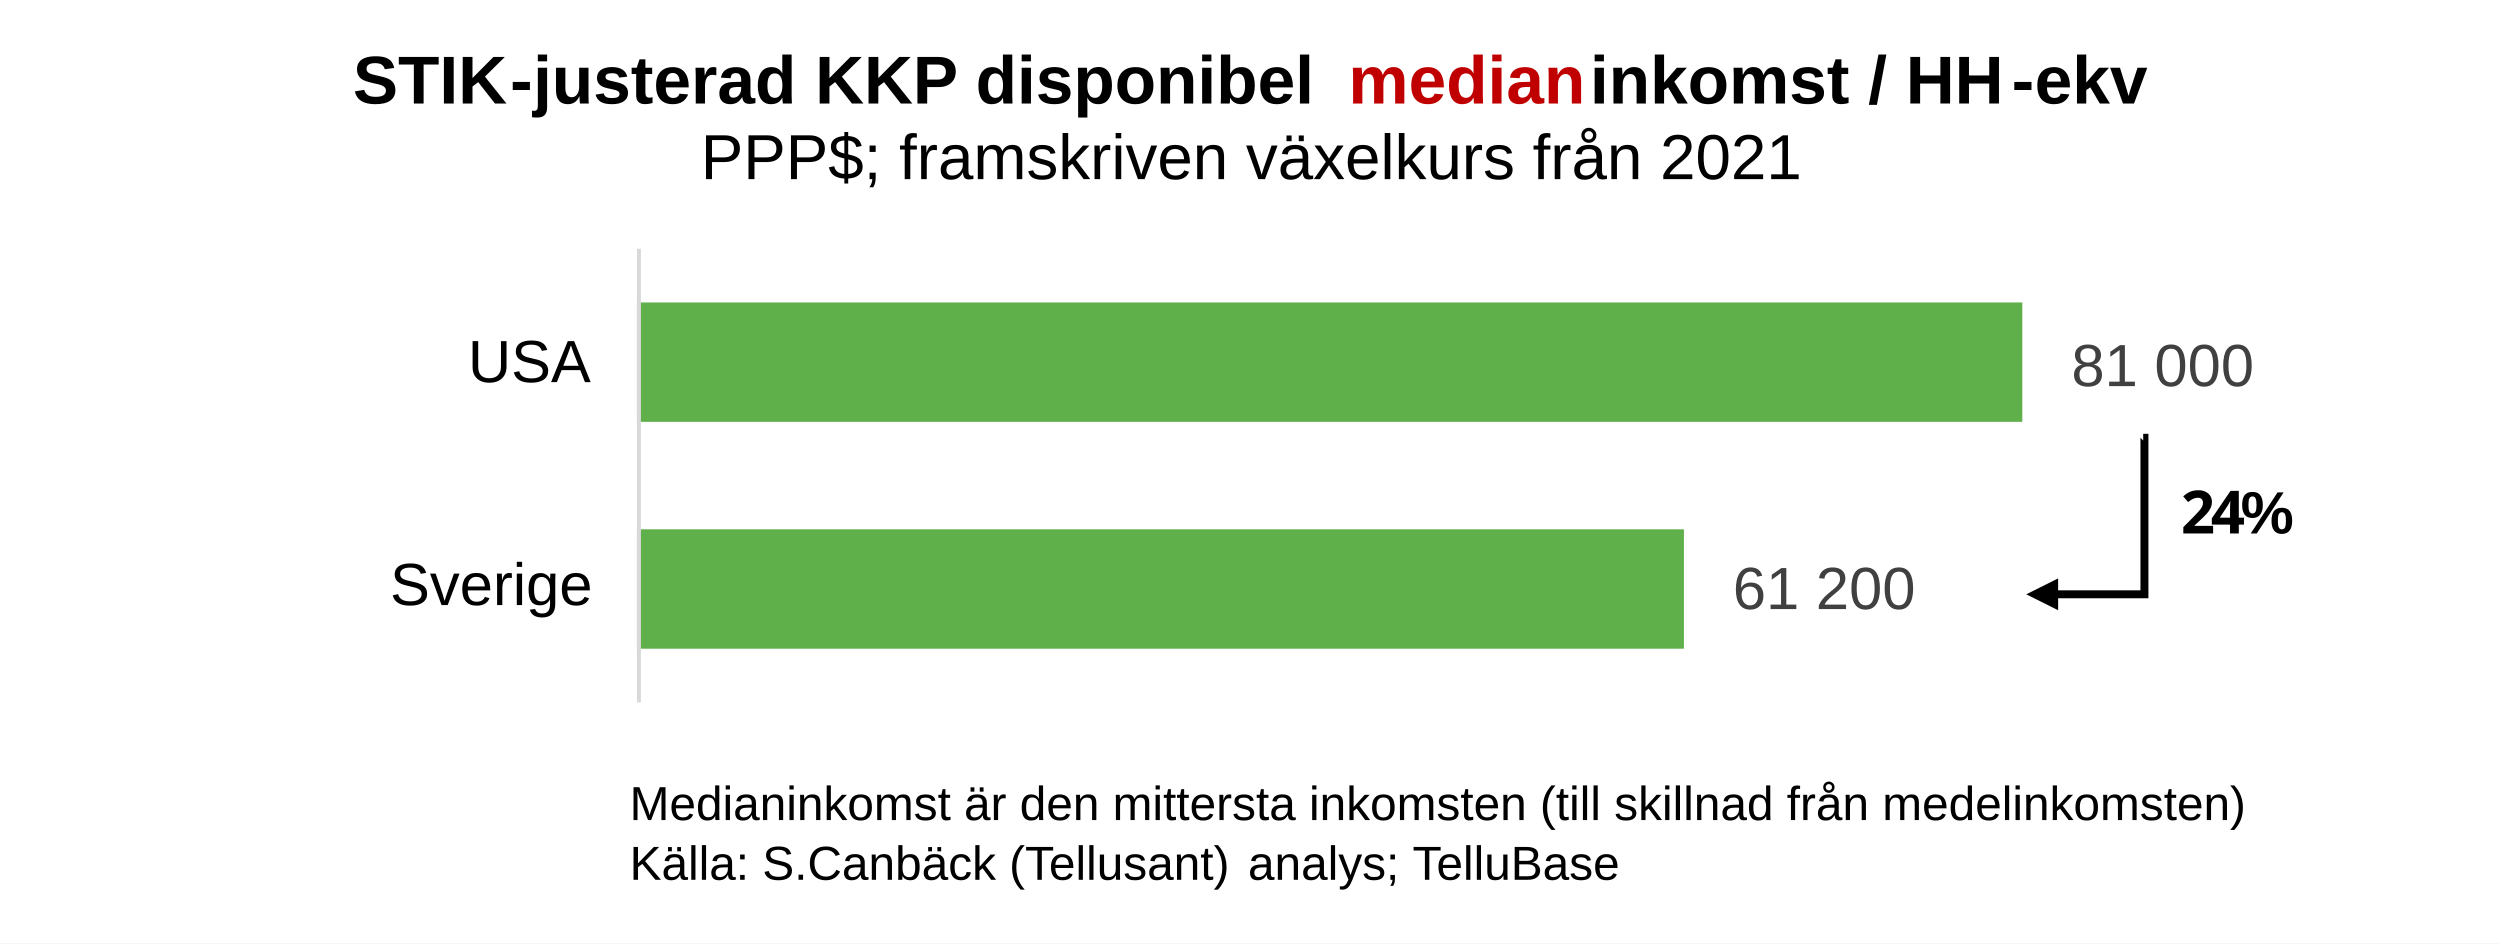
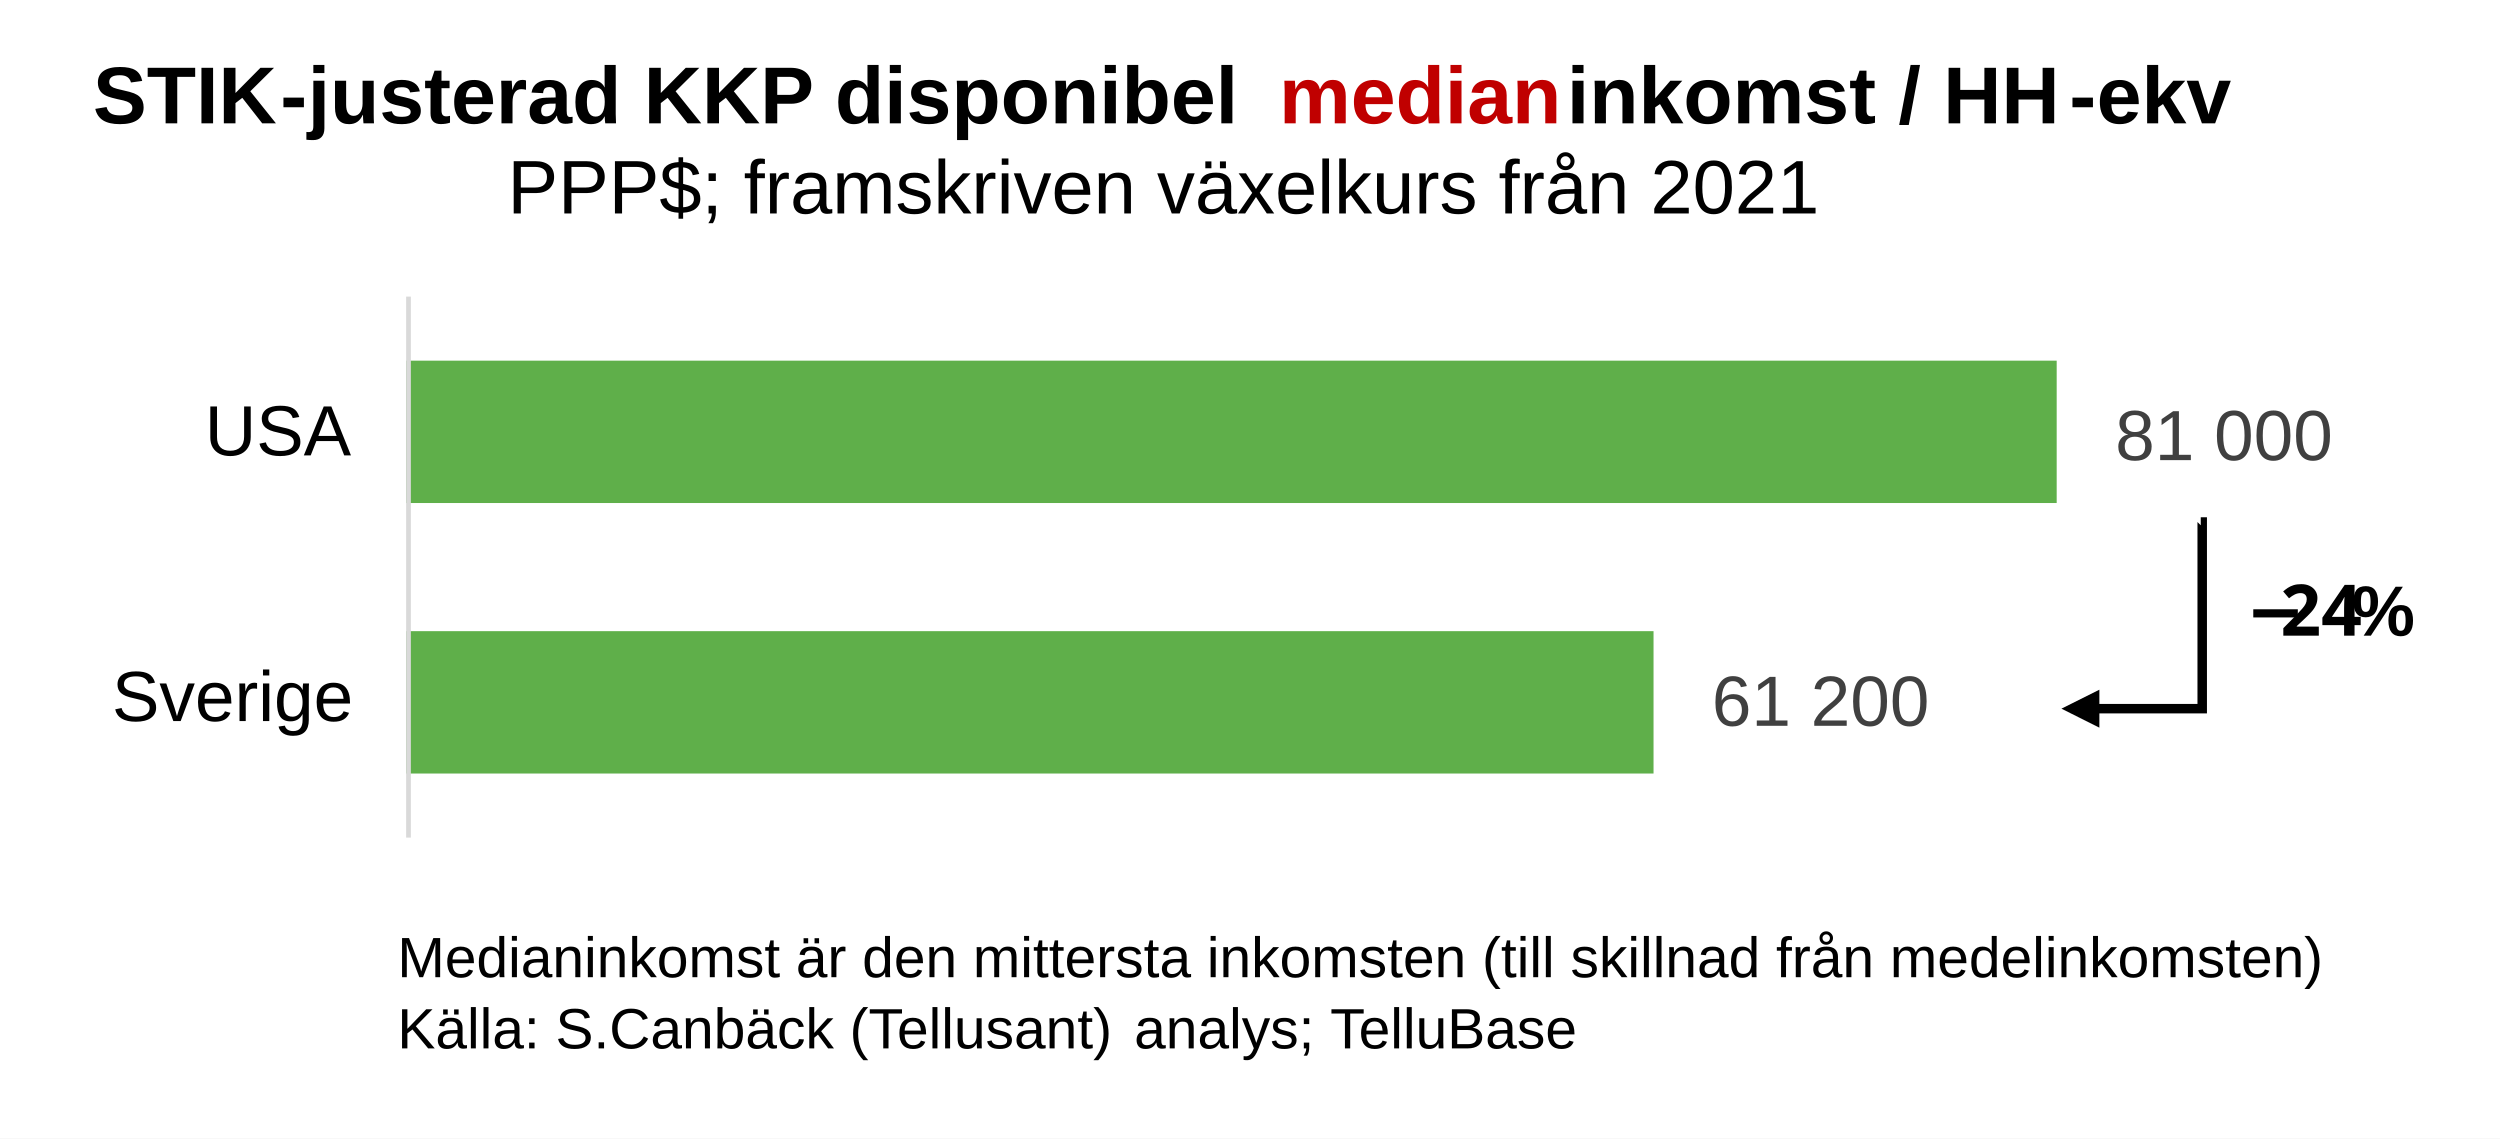
- <svg xmlns="http://www.w3.org/2000/svg" width="628" height="237" xml:space="preserve" overflow="hidden">
+ <svg xmlns="http://www.w3.org/2000/svg" width="527" height="240" xml:space="preserve" overflow="hidden">
  <defs>
    <clipPath id="clip0">
-       <rect x="35" y="500" width="628" height="237" />
+       <rect x="120" y="500" width="527" height="240" />
    </clipPath>
  </defs>
-   <g clip-path="url(#clip0)" transform="translate(-35 -500)">
-     <path d="M26.992 416.881 654.813 416.881 654.813 696.801 26.992 696.801Z" fill="#FFFFFF" transform="matrix(1.00029 0 0 1 8 83.1189)" />
-     <path d="M449.872 579.835 186.947 579.835 186.947 549.843 449.872 549.843ZM534.847 522.851 186.947 522.851 186.947 492.859 534.847 492.859Z" fill="#5FAF4A" transform="matrix(1.00029 0 0 1 8 83.1189)" />
-     <path d="M0 0 0 113.967" stroke="#D9D9D9" stroke-width="1" stroke-linejoin="round" stroke-miterlimit="10" fill="none" fill-rule="evenodd" transform="matrix(1.00029 0 0 -1 195.5 676.45)" />
-     <text fill="#404040" font-family="Arial,Arial_MSFontService,sans-serif" font-weight="400" font-size="15" transform="matrix(1 0 0 0.999715 470.286 653)">61 200 </text>
-     <text fill="#404040" font-family="Arial,Arial_MSFontService,sans-serif" font-weight="400" font-size="15" transform="matrix(1 0 0 0.999715 555.334 597)">81 000 </text>
-     <text font-family="Arial,Arial_MSFontService,sans-serif" font-weight="400" font-size="15" transform="matrix(1 0 0 0.999715 132.977 652)">Sverige</text>
-     <text font-family="Arial,Arial_MSFontService,sans-serif" font-weight="400" font-size="15" transform="matrix(1 0 0 0.999715 152.563 596)">USA</text>
-     <text font-family="Arial,Arial_MSFontService,sans-serif" font-weight="700" font-size="17" transform="matrix(1 0 0 0.999715 123.65 526)">STIK</text>
-     <text font-family="Arial,Arial_MSFontService,sans-serif" font-weight="700" font-size="17" transform="matrix(1 0 0 0.999715 163.13 526)">-</text>
-     <text font-family="Arial,Arial_MSFontService,sans-serif" font-weight="700" font-size="17" transform="matrix(1 0 0 0.999715 168.903 526)">justerad KKP disponibel </text>
-     <text fill="#C00000" font-family="Arial,Arial_MSFontService,sans-serif" font-weight="700" font-size="17" transform="matrix(1 0 0 0.999715 373.71 526)">median</text>
-     <text font-family="Arial,Arial_MSFontService,sans-serif" font-weight="700" font-size="17" transform="matrix(1 0 0 0.999715 434.39 526)">inkomst </text>
-     <text font-family="Arial,Arial_MSFontService,sans-serif" font-weight="700" font-size="17" transform="matrix(1 0 0 0.999715 504.291 526)">/ </text>
-     <text font-family="Arial,Arial_MSFontService,sans-serif" font-weight="700" font-size="17" transform="matrix(1 0 0 0.999715 513.737 526)">HH</text>
-     <text font-family="Arial,Arial_MSFontService,sans-serif" font-weight="700" font-size="17" transform="matrix(1 0 0 0.999715 540.323 526)">-</text>
-     <text font-family="Arial,Arial_MSFontService,sans-serif" font-weight="700" font-size="17" transform="matrix(1 0 0 0.999715 546.097 526)">ekv</text>
-     <text font-family="Arial,Arial_MSFontService,sans-serif" font-weight="400" font-size="16" transform="matrix(1 0 0 0.999715 211.037 545)">PPP</text>
-     <text font-family="Arial,Arial_MSFontService,sans-serif" font-weight="400" font-size="16" transform="matrix(1 0 0 0.999715 243.053 545)">$; </text>
-     <text font-family="Arial,Arial_MSFontService,sans-serif" font-weight="400" font-size="16" transform="matrix(1 0 0 0.999715 260.842 545)">framskriven växelkurs från </text>
-     <text font-family="Arial,Arial_MSFontService,sans-serif" font-weight="400" font-size="16" transform="matrix(1 0 0 0.999715 452.006 545)">2021</text>
-     <text font-family="Arial,Arial_MSFontService,sans-serif" font-weight="400" font-size="12" transform="matrix(1 0 0 0.999715 193.158 706)">Medianinkomst</text>
-     <text font-family="Arial,Arial_MSFontService,sans-serif" font-weight="400" font-size="12" transform="matrix(1 0 0 0.999715 277.158 706)">är</text>
-     <text font-family="Arial,Arial_MSFontService,sans-serif" font-weight="400" font-size="12" transform="matrix(1 0 0 0.999715 291.158 706)">den </text>
-     <text font-family="Arial,Arial_MSFontService,sans-serif" font-weight="400" font-size="12" transform="matrix(1 0 0 0.999715 314.491 706)">mittersta</text>
-     <text font-family="Arial,Arial_MSFontService,sans-serif" font-weight="400" font-size="12" transform="matrix(1 0 0 0.999715 363.824 706)">inkomsten</text>
-     <text font-family="Arial,Arial_MSFontService,sans-serif" font-weight="400" font-size="12" transform="matrix(1 0 0 0.999715 421.824 706)">(</text>
-     <text font-family="Arial,Arial_MSFontService,sans-serif" font-weight="400" font-size="12" transform="matrix(1 0 0 0.999715 425.82 706)">till </text>
-     <text font-family="Arial,Arial_MSFontService,sans-serif" font-weight="400" font-size="12" transform="matrix(1 0 0 0.999715 440.491 706)">skillnad</text>
-     <text font-family="Arial,Arial_MSFontService,sans-serif" font-weight="400" font-size="12" transform="matrix(1 0 0 0.999715 483.824 706)">från</text>
-     <text font-family="Arial,Arial_MSFontService,sans-serif" font-weight="400" font-size="12" transform="matrix(1 0 0 0.999715 507.824 706)">medelinkomsten</text>
-     <text font-family="Arial,Arial_MSFontService,sans-serif" font-weight="400" font-size="12" transform="matrix(1 0 0 0.999715 595.158 706)">)</text>
-     <text font-family="Arial,Arial_MSFontService,sans-serif" font-weight="400" font-size="12" transform="matrix(1 0 0 0.999715 193.158 721)">Källa</text>
-     <text font-family="Arial,Arial_MSFontService,sans-serif" font-weight="400" font-size="12" transform="matrix(1 0 0 0.999715 219.824 721)">: </text>
-     <text font-family="Arial,Arial_MSFontService,sans-serif" font-weight="400" font-size="12" transform="matrix(1 0 0 0.999715 226.491 721)">S</text>
-     <text font-family="Arial,Arial_MSFontService,sans-serif" font-weight="400" font-size="12" transform="matrix(1 0 0 0.999715 234.495 721)">.</text>
-     <text font-family="Arial,Arial_MSFontService,sans-serif" font-weight="400" font-size="12" transform="matrix(1 0 0 0.999715 237.829 721)">Canbäck</text>
-     <text font-family="Arial,Arial_MSFontService,sans-serif" font-weight="400" font-size="12" transform="matrix(1 0 0 0.999715 288.491 721)">(</text>
-     <text font-family="Arial,Arial_MSFontService,sans-serif" font-weight="400" font-size="12" transform="matrix(1 0 0 0.999715 292.487 721)">Tellusant</text>
-     <text font-family="Arial,Arial_MSFontService,sans-serif" font-weight="400" font-size="12" transform="matrix(1 0 0 0.999715 339.848 721)">) </text>
-     <text font-family="Arial,Arial_MSFontService,sans-serif" font-weight="400" font-size="12" transform="matrix(1 0 0 0.999715 348.491 721)">analys</text>
-     <text font-family="Arial,Arial_MSFontService,sans-serif" font-weight="400" font-size="12" transform="matrix(1 0 0 0.999715 383.158 721)">; </text>
-     <text font-family="Arial,Arial_MSFontService,sans-serif" font-weight="400" font-size="12" transform="matrix(1 0 0 0.999715 389.826 721)">TelluBase</text>
-     <path d="M0 1-0.308 1 0.692 0 0.692 39.322-0.308 38.322 22.701 38.322 22.701 40.322-1.308 40.322-1.308-1 0-1ZM21.368 35.323 29.366 39.322 21.368 43.321Z" transform="matrix(-1.00029 1.22465e-16 1.225e-16 1 573.374 609.969)" />
-     <text font-family="Calibri,Calibri_MSFontService,sans-serif" font-weight="700" font-size="15" transform="matrix(1 0 0 0.999715 582.856 634)">2</text>
-     <text font-family="Calibri,Calibri_MSFontService,sans-serif" font-weight="700" font-size="15" transform="matrix(1 0 0 0.999715 590.356 634)">4</text>
-     <text font-family="Arial,Arial_MSFontService,sans-serif" font-weight="700" font-size="15" transform="matrix(1 0 0 0.999715 597.856 634)">%</text>
+   <g clip-path="url(#clip0)" transform="translate(-120 -500)">
+     <path d="M26.995 416.926 654.884 416.926 654.884 696.877 26.995 696.877Z" fill="#FFFFFF" transform="matrix(1 0 0 1.00055 18.6438 82.8429)" />
+     <path d="M449.921 579.898 186.967 579.898 186.967 549.903 449.921 549.903ZM534.906 522.908 186.967 522.908 186.967 492.913 534.906 492.913Z" fill="#5FAF4A" transform="matrix(1 0 0 1.00055 18.6438 82.8429)" />
+     <path d="M0 0 0 113.98" stroke="#D9D9D9" stroke-width="1" stroke-linejoin="round" stroke-miterlimit="10" fill="none" fill-rule="evenodd" transform="matrix(1 0 0 -1.00055 206.111 676.567)" />
+     <text fill="#404040" font-family="Arial,Arial_MSFontService,sans-serif" font-weight="400" font-size="15" transform="matrix(0.999824 0 0 1.00038 480.848 653)">61 200 </text>
+     <text fill="#404040" font-family="Arial,Arial_MSFontService,sans-serif" font-weight="400" font-size="15" transform="matrix(0.999824 0 0 1.00038 565.881 597)">81 000 </text>
+     <text font-family="Arial,Arial_MSFontService,sans-serif" font-weight="400" font-size="15" transform="matrix(0.999824 0 0 1.00038 143.599 652)">Sverige</text>
+     <text font-family="Arial,Arial_MSFontService,sans-serif" font-weight="400" font-size="15" transform="matrix(0.999824 0 0 1.00038 163.181 596)">USA</text>
+     <text font-family="Arial,Arial_MSFontService,sans-serif" font-weight="700" font-size="17" transform="matrix(0.999824 0 0 1.00038 139.605 526)">STIK</text>
+     <text font-family="Arial,Arial_MSFontService,sans-serif" font-weight="700" font-size="17" transform="matrix(0.999824 0 0 1.00038 179.079 526)">-</text>
+     <text font-family="Arial,Arial_MSFontService,sans-serif" font-weight="700" font-size="17" transform="matrix(0.999824 0 0 1.00038 184.852 526)">justerad KKP disponibel </text>
+     <text fill="#C00000" font-family="Arial,Arial_MSFontService,sans-serif" font-weight="700" font-size="17" transform="matrix(0.999824 0 0 1.00038 389.621 526)">median</text>
+     <text font-family="Arial,Arial_MSFontService,sans-serif" font-weight="700" font-size="17" transform="matrix(0.999824 0 0 1.00038 450.291 526)">inkomst </text>
+     <text font-family="Arial,Arial_MSFontService,sans-serif" font-weight="700" font-size="17" transform="matrix(0.999824 0 0 1.00038 520.179 526)">/ </text>
+     <text font-family="Arial,Arial_MSFontService,sans-serif" font-weight="700" font-size="17" transform="matrix(0.999824 0 0 1.00038 529.624 526)">HH</text>
+     <text font-family="Arial,Arial_MSFontService,sans-serif" font-weight="700" font-size="17" transform="matrix(0.999824 0 0 1.00038 556.206 526)">-</text>
+     <text font-family="Arial,Arial_MSFontService,sans-serif" font-weight="700" font-size="17" transform="matrix(0.999824 0 0 1.00038 561.978 526)">ekv</text>
+     <text font-family="Arial,Arial_MSFontService,sans-serif" font-weight="400" font-size="16" transform="matrix(0.999824 0 0 1.00038 226.977 545)">PPP</text>
+     <text font-family="Arial,Arial_MSFontService,sans-serif" font-weight="400" font-size="16" transform="matrix(0.999824 0 0 1.00038 258.987 545)">$; </text>
+     <text font-family="Arial,Arial_MSFontService,sans-serif" font-weight="400" font-size="16" transform="matrix(0.999824 0 0 1.00038 276.773 545)">framskriven växelkurs från </text>
+     <text font-family="Arial,Arial_MSFontService,sans-serif" font-weight="400" font-size="16" transform="matrix(0.999824 0 0 1.00038 467.903 545)">2021</text>
+     <text font-family="Arial,Arial_MSFontService,sans-serif" font-weight="400" font-size="12" transform="matrix(0.999824 0 0 1.00038 203.769 706)">Medianinkomst</text>
+     <text font-family="Arial,Arial_MSFontService,sans-serif" font-weight="400" font-size="12" transform="matrix(0.999824 0 0 1.00038 287.754 706)">är</text>
+     <text font-family="Arial,Arial_MSFontService,sans-serif" font-weight="400" font-size="12" transform="matrix(0.999824 0 0 1.00038 301.752 706)">den </text>
+     <text font-family="Arial,Arial_MSFontService,sans-serif" font-weight="400" font-size="12" transform="matrix(0.999824 0 0 1.00038 325.081 706)">mittersta</text>
+     <text font-family="Arial,Arial_MSFontService,sans-serif" font-weight="400" font-size="12" transform="matrix(0.999824 0 0 1.00038 374.405 706)">inkomsten</text>
+     <text font-family="Arial,Arial_MSFontService,sans-serif" font-weight="400" font-size="12" transform="matrix(0.999824 0 0 1.00038 432.395 706)">(</text>
+     <text font-family="Arial,Arial_MSFontService,sans-serif" font-weight="400" font-size="12" transform="matrix(0.999824 0 0 1.00038 436.39 706)">till </text>
+     <text font-family="Arial,Arial_MSFontService,sans-serif" font-weight="400" font-size="12" transform="matrix(0.999824 0 0 1.00038 451.059 706)">skillnad</text>
+     <text font-family="Arial,Arial_MSFontService,sans-serif" font-weight="400" font-size="12" transform="matrix(0.999824 0 0 1.00038 494.384 706)">från</text>
+     <text font-family="Arial,Arial_MSFontService,sans-serif" font-weight="400" font-size="12" transform="matrix(0.999824 0 0 1.00038 518.38 706)">medelinkomsten</text>
+     <text font-family="Arial,Arial_MSFontService,sans-serif" font-weight="400" font-size="12" transform="matrix(0.999824 0 0 1.00038 605.698 706)">)</text>
+     <text font-family="Arial,Arial_MSFontService,sans-serif" font-weight="400" font-size="12" transform="matrix(0.999824 0 0 1.00038 203.769 721)">Källa</text>
+     <text font-family="Arial,Arial_MSFontService,sans-serif" font-weight="400" font-size="12" transform="matrix(0.999824 0 0 1.00038 230.448 721)">: </text>
+     <text font-family="Arial,Arial_MSFontService,sans-serif" font-weight="400" font-size="12" transform="matrix(0.999824 0 0 1.00038 237.096 721)">S</text>
+     <text font-family="Arial,Arial_MSFontService,sans-serif" font-weight="400" font-size="12" transform="matrix(0.999824 0 0 1.00038 245.099 721)">.</text>
+     <text font-family="Arial,Arial_MSFontService,sans-serif" font-weight="400" font-size="12" transform="matrix(0.999824 0 0 1.00038 248.432 721)">Canbäck</text>
+     <text font-family="Arial,Arial_MSFontService,sans-serif" font-weight="400" font-size="12" transform="matrix(0.999824 0 0 1.00038 299.085 721)">(</text>
+     <text font-family="Arial,Arial_MSFontService,sans-serif" font-weight="400" font-size="12" transform="matrix(0.999824 0 0 1.00038 303.081 721)">Tellusant</text>
+     <text font-family="Arial,Arial_MSFontService,sans-serif" font-weight="400" font-size="12" transform="matrix(0.999824 0 0 1.00038 350.434 721)">) </text>
+     <text font-family="Arial,Arial_MSFontService,sans-serif" font-weight="400" font-size="12" transform="matrix(0.999824 0 0 1.00038 359.075 721)">analys</text>
+     <text font-family="Arial,Arial_MSFontService,sans-serif" font-weight="400" font-size="12" transform="matrix(0.999824 0 0 1.00038 393.736 721)">; </text>
+     <text font-family="Arial,Arial_MSFontService,sans-serif" font-weight="400" font-size="12" transform="matrix(0.999824 0 0 1.00038 400.402 721)">TelluBase</text>
+     <path d="M0 1-0.308 1 0.692 0 0.692 39.326-0.308 38.327 22.704 38.327 22.704 40.326-1.308 40.326-1.308-1 0-1ZM21.371 35.327 29.369 39.326 21.371 43.326Z" transform="matrix(-1 1.22533e-16 1.22465e-16 1.00055 583.918 610.041)" />
+     <text font-family="Calibri,Calibri_MSFontService,sans-serif" font-weight="700" font-size="15" transform="matrix(0.999824 0 0 1.00038 593.398 634)">−</text>
+     <text font-family="Calibri,Calibri_MSFontService,sans-serif" font-weight="700" font-size="15" transform="matrix(0.999824 0 0 1.00038 600.731 634)">24</text>
+     <text font-family="Arial,Arial_MSFontService,sans-serif" font-weight="700" font-size="15" transform="matrix(0.999824 0 0 1.00038 615.729 634)">%</text>
  </g>
</svg>
